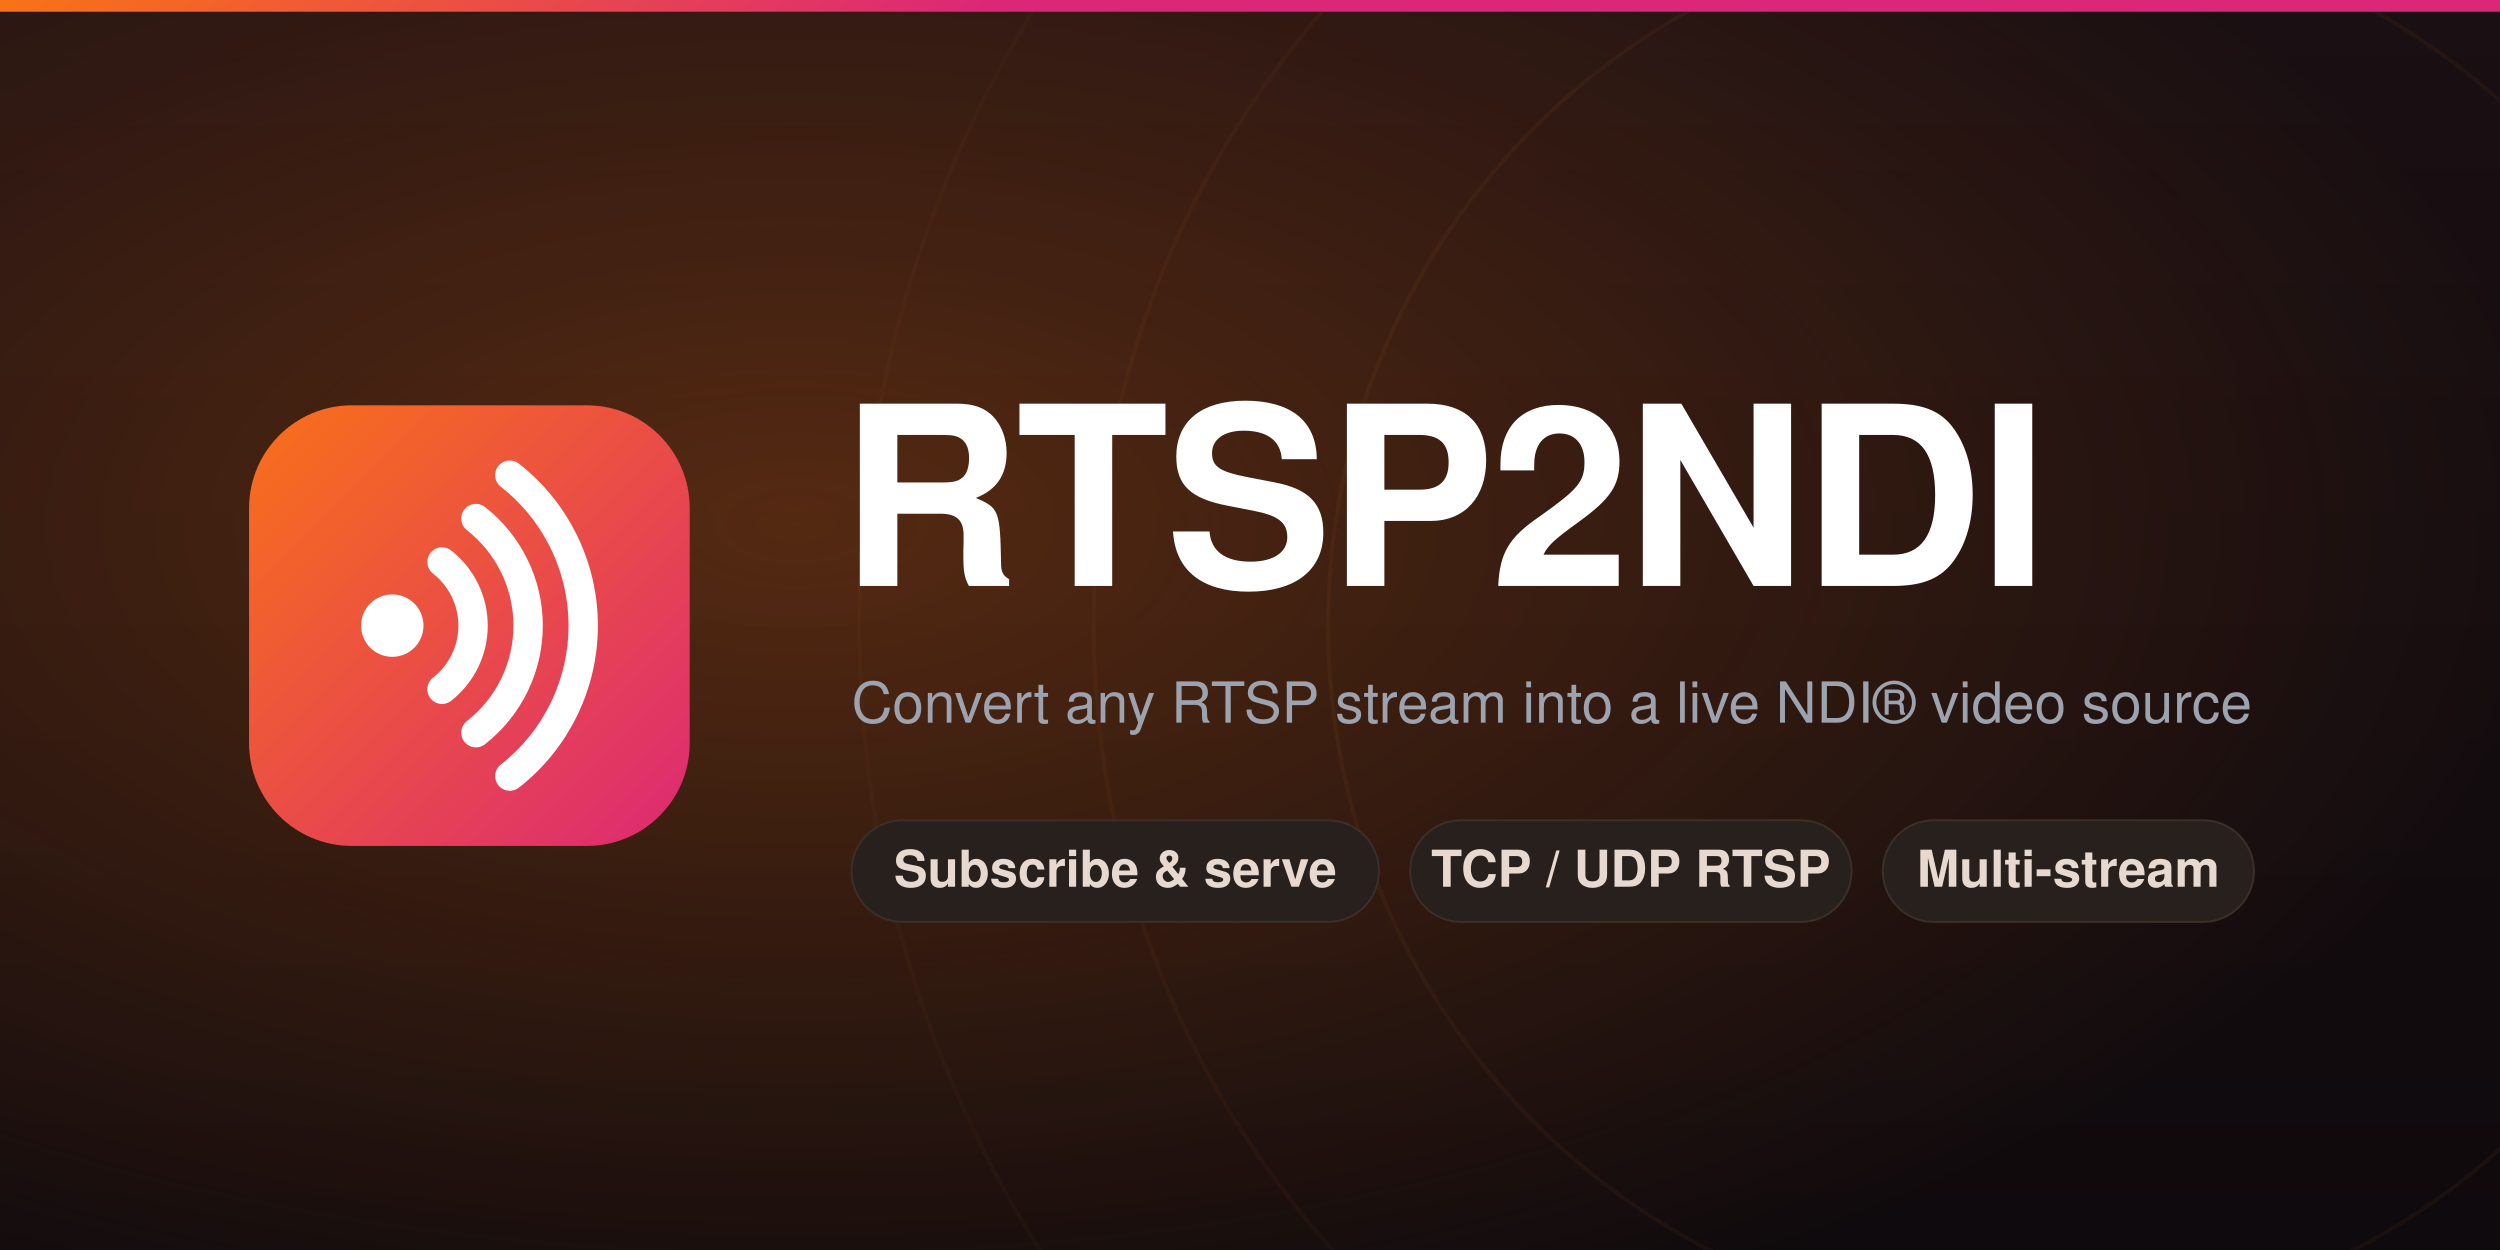
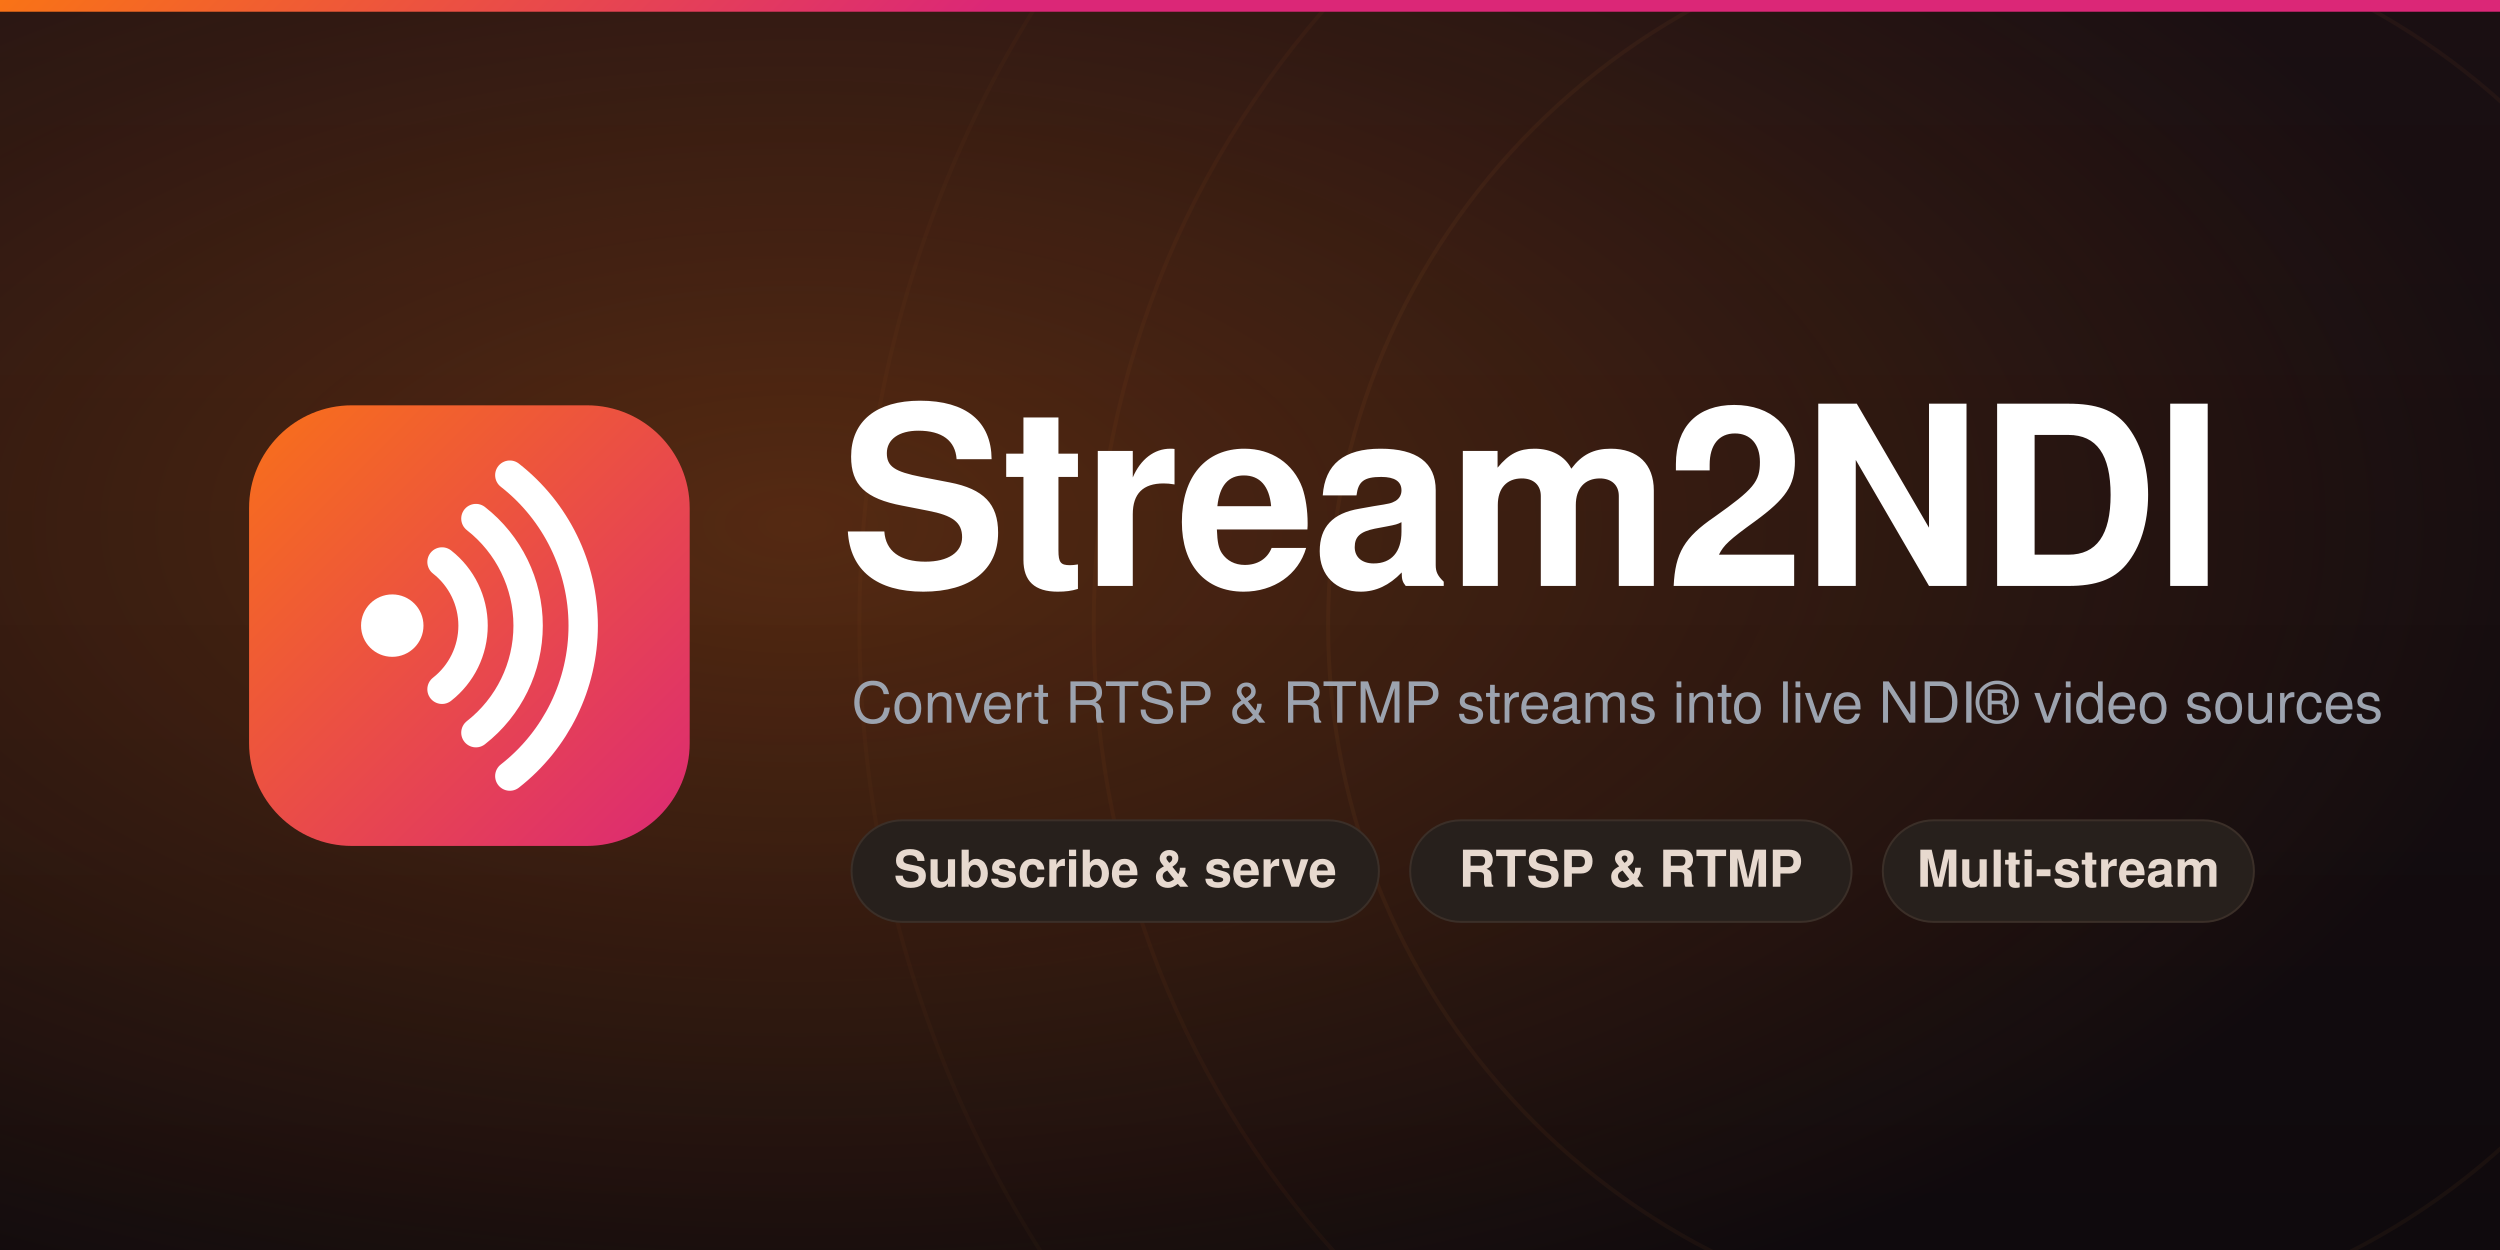
<svg xmlns="http://www.w3.org/2000/svg" width="1280" height="640" viewBox="0 0 1280 640">
  <defs>
    <linearGradient id="badge" x1="0" y1="0" x2="256" y2="256" gradientUnits="userSpaceOnUse">
      <stop offset="0" stop-color="#F97316" />
      <stop offset="1" stop-color="#DB2777" />
    </linearGradient>
    <linearGradient id="page" x1="0" y1="0" x2="0" y2="640" gradientUnits="userSpaceOnUse">
      <stop offset="0" stop-color="#1A0F12" />
      <stop offset="1" stop-color="#0F0A0D" />
    </linearGradient>
    <radialGradient id="glow" cx="0.32" cy="0.42" r="0.7">
      <stop offset="0" stop-color="#F97316" stop-opacity="0.28" />
      <stop offset="1" stop-color="#F97316" stop-opacity="0" />
    </radialGradient>
  </defs>
  <rect width="1280" height="640" fill="url(#page)" />
  <rect width="1280" height="640" fill="url(#glow)" />
  <g fill="none" stroke="#FB923C" stroke-opacity="0.10" stroke-width="2">
    <path d="M250 320 A180 180 0 0 1 250 320" />
    <path d="M1040 320 m-360 0 a360 360 0 1 0 720 0 a360 360 0 1 0 -720 0" stroke-opacity="0.05" />
    <path d="M1040 320 m-480 0 a480 480 0 1 0 960 0 a480 480 0 1 0 -960 0" stroke-opacity="0.04" />
    <path d="M1040 320 m-600 0 a600 600 0 1 0 1200 0 a600 600 0 1 0 -1200 0" stroke-opacity="0.03" />
  </g>
  <rect x="0" y="0" width="1280" height="6" fill="url(#badge)" />
  <g transform="translate(120,200) scale(0.94)">
    <rect x="8" y="8" width="240" height="240" rx="56" fill="url(#badge)" />
    <g transform="translate(-6,0)" fill="none" stroke="#ffffff" stroke-width="16" stroke-linecap="round">
      <path d="M119.1 93.33 A44 44 0 0 1 119.1 162.67" />
      <path d="M137.56 69.69 A74 74 0 0 1 137.56 186.31" />
      <path d="M156.03 46.05 A104 104 0 0 1 156.03 209.95" />
    </g>
    <circle cx="86" cy="128" r="17" fill="#ffffff" />
  </g>
  <g font-family="'Helvetica Neue', Helvetica, Arial, sans-serif">
-     <text x="430" y="300" font-size="128" font-weight="700" fill="#FFFFFF" letter-spacing="-2">RTSP2NDI</text>
-     <text x="436" y="370" font-size="29" font-weight="400" fill="#9CA3AF">Convert any RTSP stream into a live NDI® video source</text>
+     <text x="430" y="300" font-size="128" font-weight="700" fill="#FFFFFF" letter-spacing="-2">Stream2NDI</text>
+     <text x="436" y="370" font-size="29" font-weight="400" fill="#9CA3AF">Convert RTSP &amp; RTMP streams into live NDI® video sources</text>
    <g font-size="26" font-weight="600">
      <g transform="translate(436,420)">
        <rect x="0" y="0" width="270" height="52" rx="26" fill="#27201C" stroke="#3B2F28" stroke-width="1" />
        <text x="135" y="34" fill="#E7D9CF" text-anchor="middle">Subscribe &amp; serve</text>
      </g>
      <g transform="translate(722,420)">
        <rect x="0" y="0" width="226" height="52" rx="26" fill="#27201C" stroke="#3B2F28" stroke-width="1" />
-         <text x="113" y="34" fill="#E7D9CF" text-anchor="middle">TCP / UDP RTSP</text>
+         <text x="113" y="34" fill="#E7D9CF" text-anchor="middle">RTSP &amp; RTMP</text>
      </g>
      <g transform="translate(964,420)">
        <rect x="0" y="0" width="190" height="52" rx="26" fill="#27201C" stroke="#3B2F28" stroke-width="1" />
        <text x="95" y="34" fill="#E7D9CF" text-anchor="middle">Multi-stream</text>
      </g>
    </g>
  </g>
</svg>
